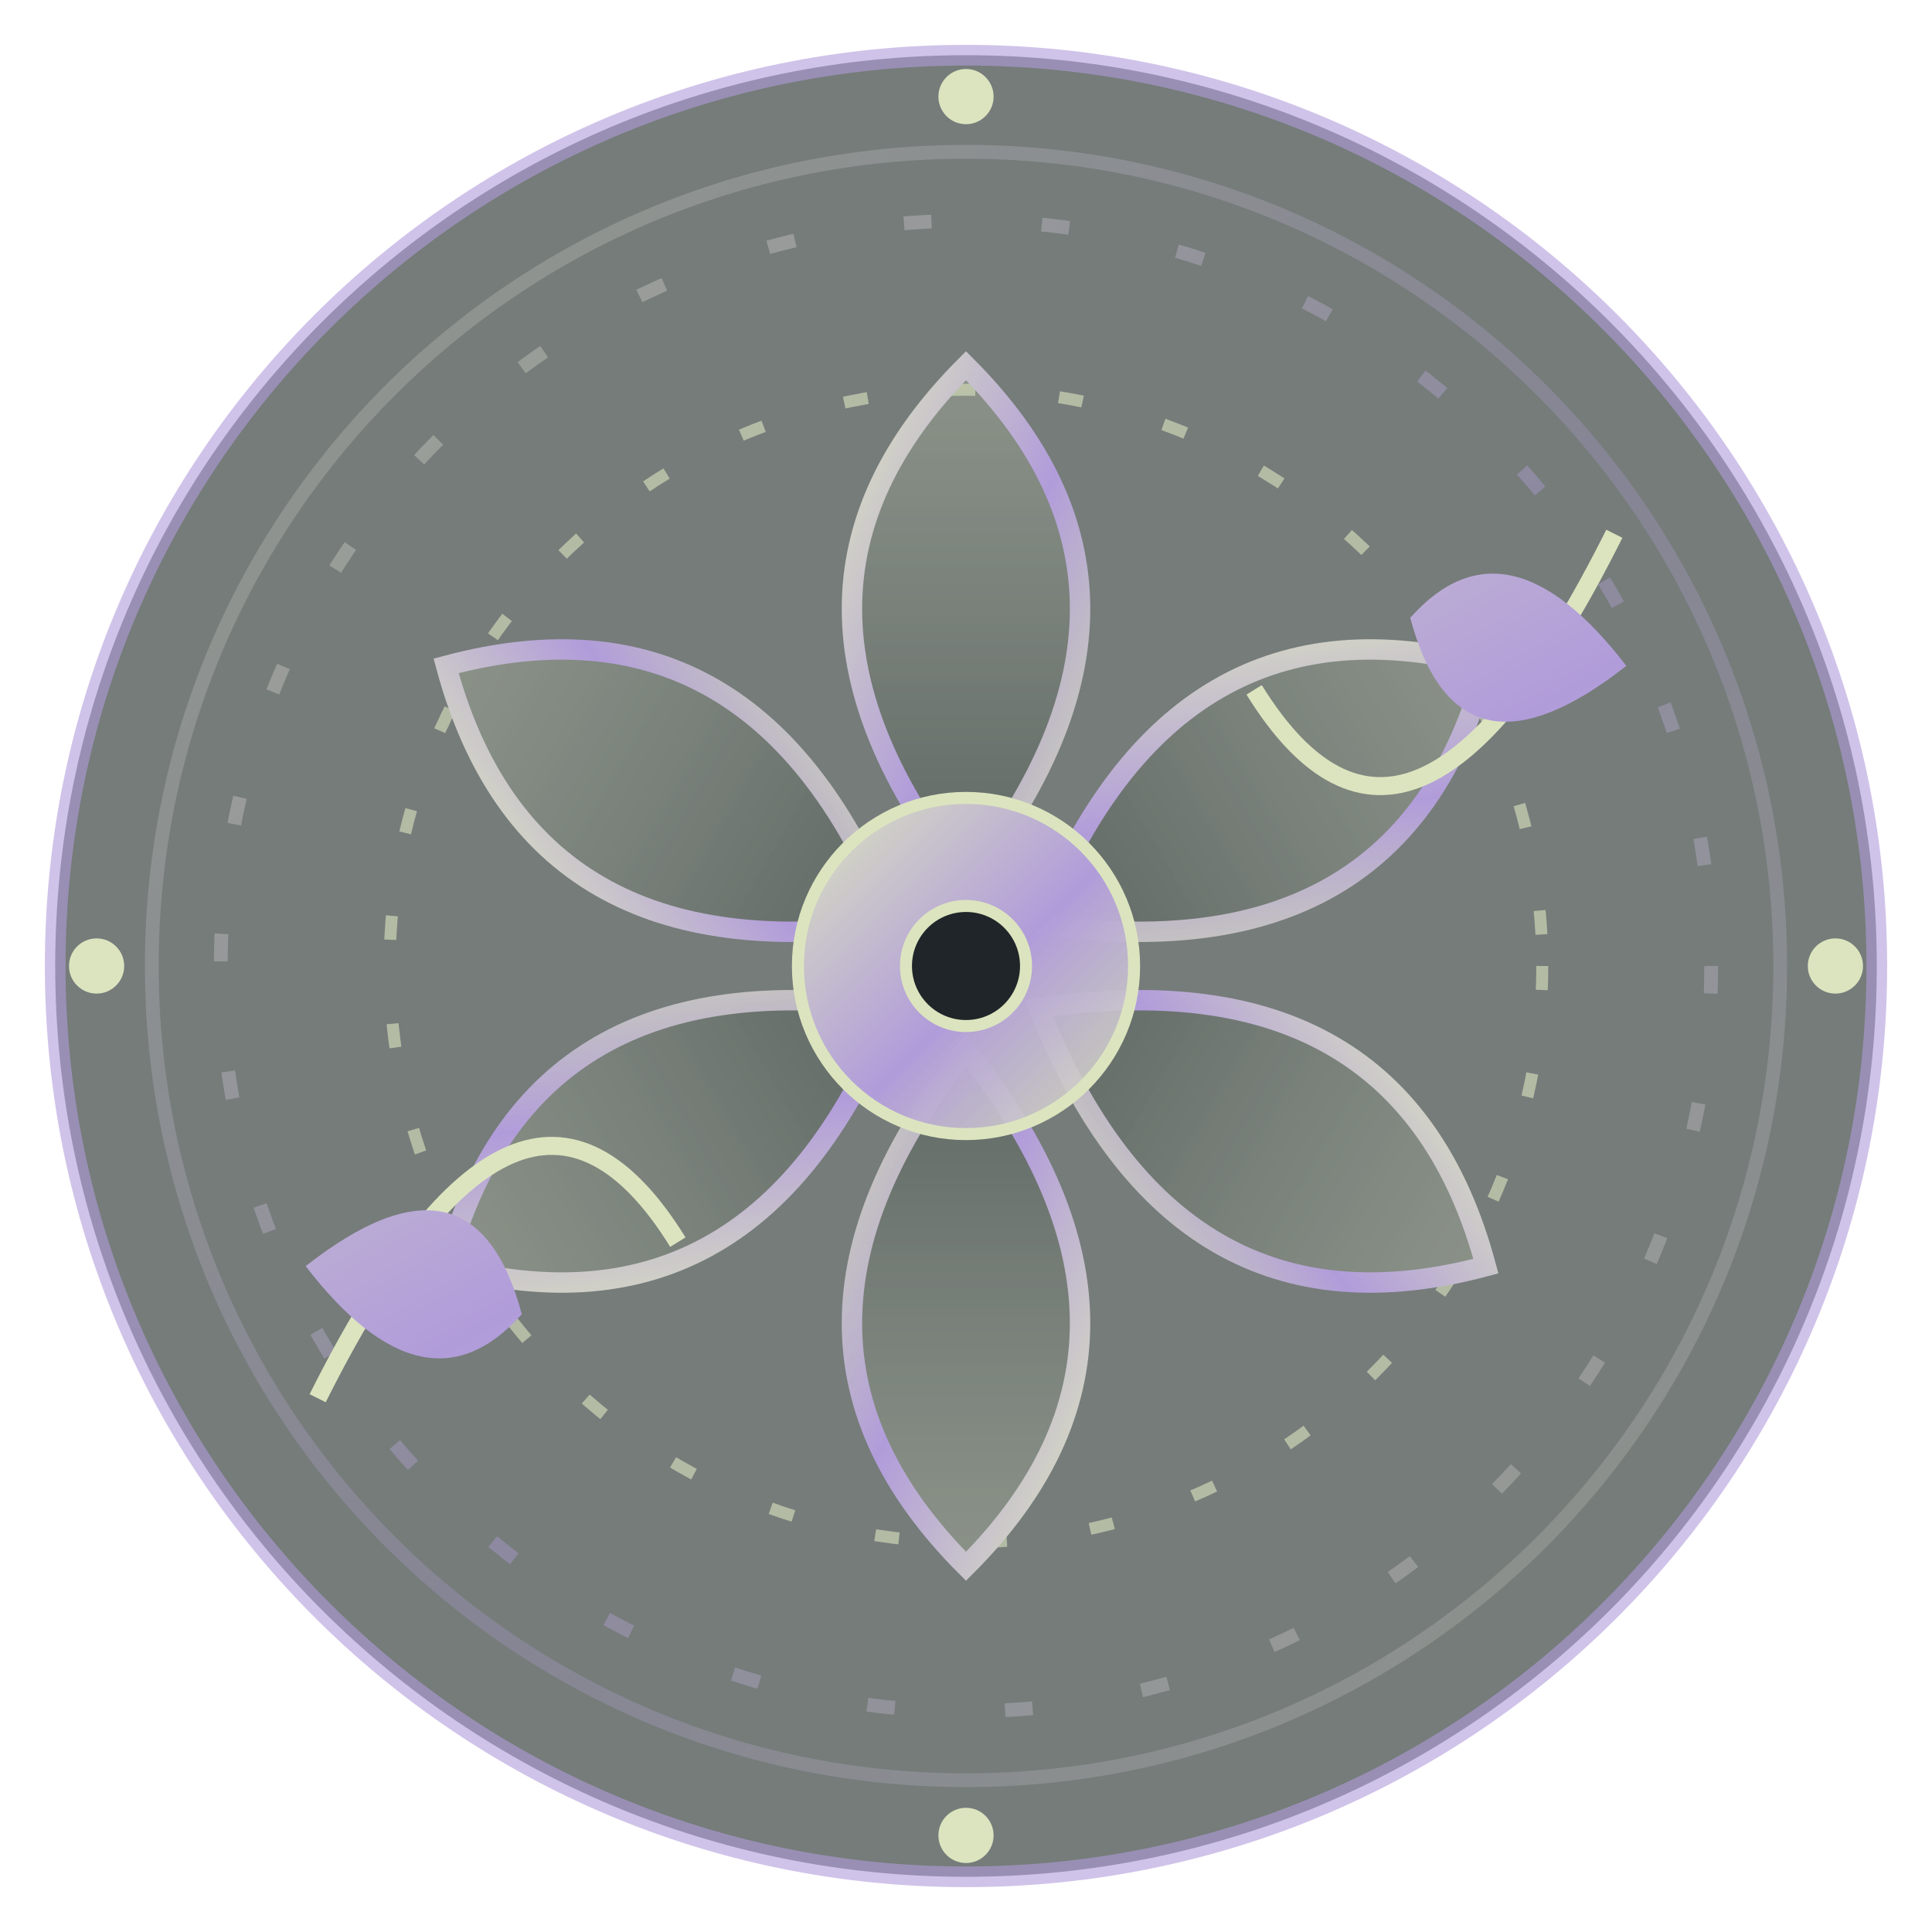
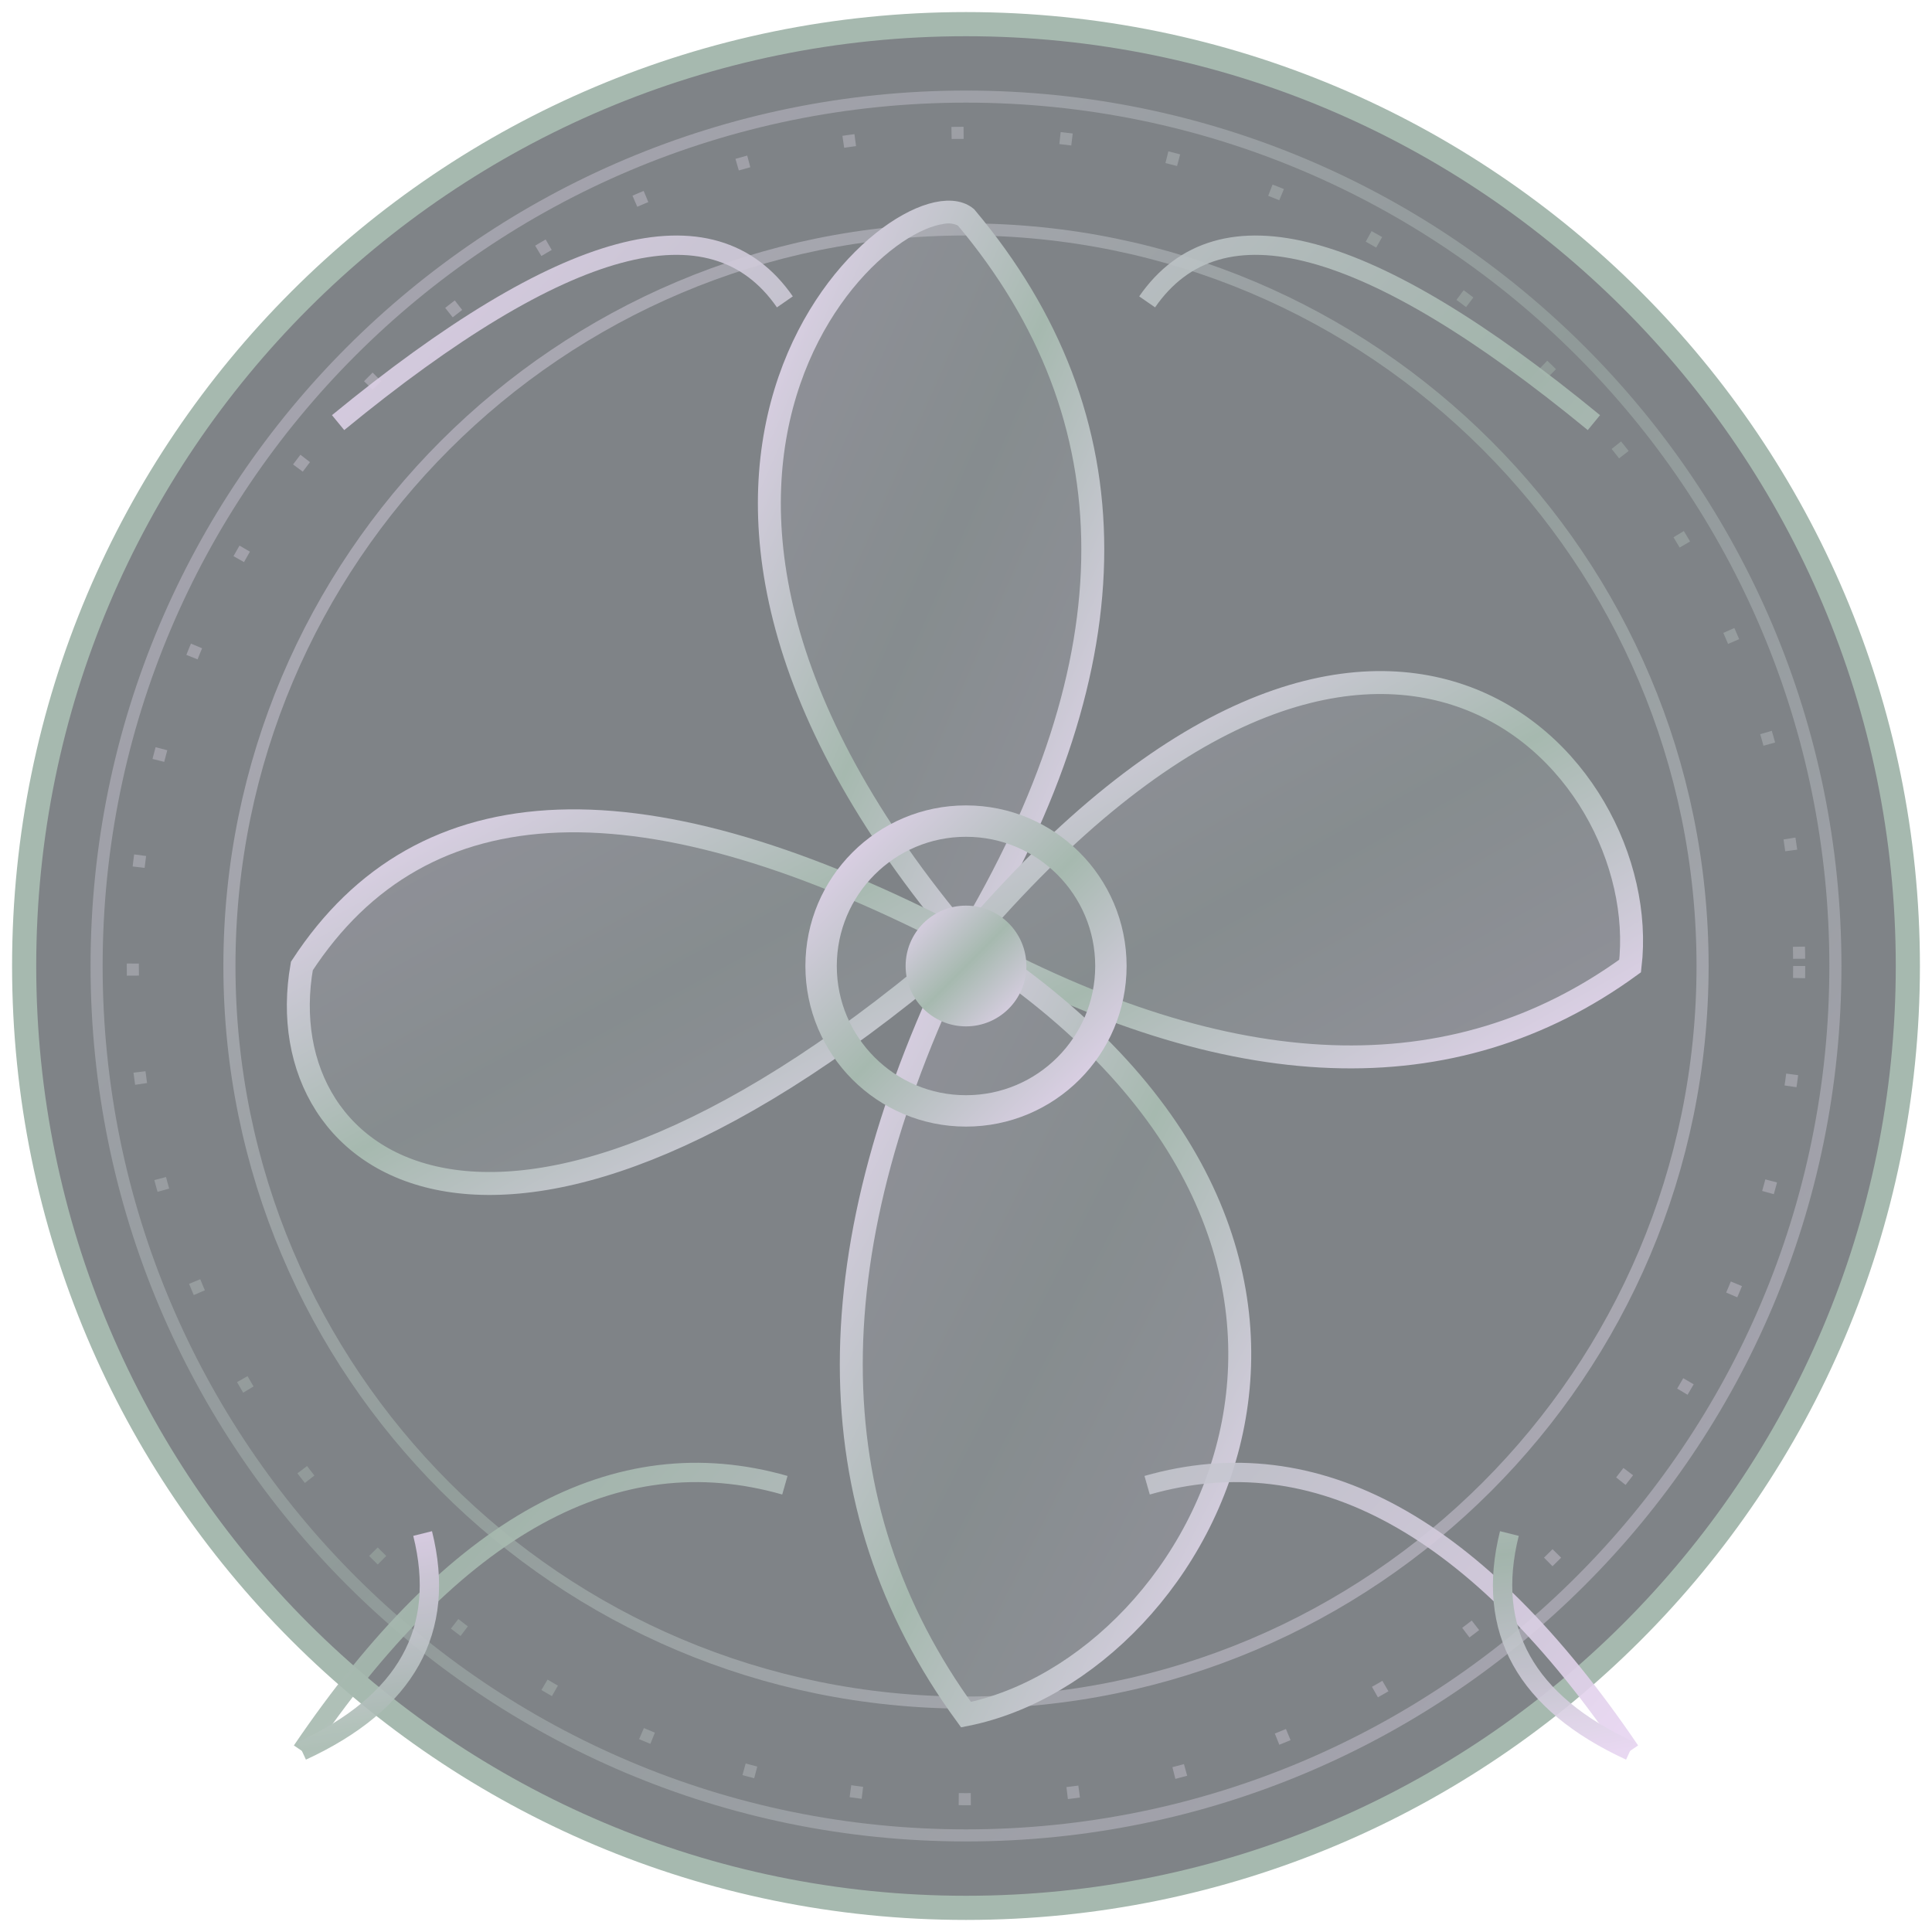
- <svg xmlns="http://www.w3.org/2000/svg" viewBox="0 0 140 140" fill="none">
+ <svg xmlns="http://www.w3.org/2000/svg" viewBox="0 0 160 160" fill="none" aria-hidden="true">
  <defs>
-     <linearGradient id="silver" x1="0" y1="0" x2="1" y2="1">
-       <stop stop-color="#dce4bf" />
-       <stop offset=".55" stop-color="#b19cda" />
-       <stop offset="1" stop-color="#dce4bf" stop-opacity=".85" />
+     <linearGradient id="metal" x1="0" y1="0" x2="1" y2="1">
+       <stop stop-color="#e6d4f0" />
+       <stop offset=".50" stop-color="#a6b9af" />
+       <stop offset="1" stop-color="#e6d4f0" />
    </linearGradient>
-     <radialGradient id="glow">
-       <stop stop-color="#b19cda" stop-opacity=".27" />
-       <stop offset="1" stop-color="#b19cda" stop-opacity="0" />
+     <radialGradient id="shine">
+       <stop stop-color="#a6b9af" stop-opacity=".36" />
+       <stop offset="1" stop-color="#a6b9af" stop-opacity="0" />
    </radialGradient>
-     <linearGradient id="veil" x1="0" y1="0" x2="0" y2="1">
-       <stop stop-color="#dce4bf" stop-opacity=".21" />
-       <stop offset="1" stop-color="#25312d" stop-opacity=".28" />
+     <linearGradient id="fade" x1="0" x2="1">
+       <stop stop-color="white" stop-opacity="0" />
+       <stop offset=".33" stop-color="white" stop-opacity=".05" />
+       <stop offset=".62" stop-color="white" stop-opacity=".9" />
+       <stop offset="1" stop-color="white" />
    </linearGradient>
-     <linearGradient id="fog">
-       <stop stop-color="#fff" stop-opacity="0" />
-       <stop offset=".27" stop-color="#fff" stop-opacity=".18" />
-       <stop offset=".68" stop-color="#fff" stop-opacity=".9" />
-       <stop offset="1" stop-color="#fff" />
-     </linearGradient>
-     <mask id="fogmask">
-       <rect width="860" height="300" fill="url(#fog)" />
+     <mask id="f">
+       <rect width="860" height="300" fill="url(#fade)" />
    </mask>
  </defs>
-   <circle cx="70" cy="70" r="66" fill="#25312d" fill-opacity=".63" stroke="#b19cda" stroke-opacity=".6" stroke-width="1.5" />
-   <circle cx="70" cy="70" r="59" stroke="url(#silver)" stroke-opacity=".28" stroke-width="1" />
-   <circle cx="70" cy="70" r="54" stroke="url(#silver)" stroke-opacity=".4" stroke-dasharray="2 8" />
-   <g transform="translate(70 70) scale(.87)" color="#dce4bf">
-     <circle r="48" stroke="currentColor" stroke-width="1" stroke-dasharray="2 7" fill="none" opacity=".6" />
-     <g fill="url(#veil)" stroke="url(#silver)" stroke-width="1.7">
-       <path id="petal" d="M0-7Q-19-31 0-50Q19-31 0-7Z" />
-       <use href="#petal" transform="rotate(60)" />
-       <use href="#petal" transform="rotate(120)" />
-       <use href="#petal" transform="rotate(180)" />
-       <use href="#petal" transform="rotate(240)" />
-       <use href="#petal" transform="rotate(300)" />
+   <circle cx="80" cy="80" r="78" fill="#171d25" fill-opacity=".55" stroke="#a6b9af" stroke-width="2" />
+   <circle cx="80" cy="80" r="72" stroke="url(#metal)" opacity=".44" />
+   <circle cx="80" cy="80" r="69" stroke="url(#metal)" stroke-dasharray="1 8" opacity=".42" />
+   <g>
+     <circle cx="80" cy="80" r="61" stroke="url(#metal)" opacity=".5" />
+     <g fill="url(#metal)" fill-opacity=".18" stroke="url(#metal)" stroke-width="1.9">
+       <path d="M80 78C46 38 75 14 80 18Q101 43 80 78Z" />
+       <path d="M80 78C114 38 137 63 135 80Q113 96 80 78Z" />
+       <path d="M80 78C119 103 100 138 80 142Q61 116 80 78Z" />
+       <path d="M80 78C42 111 22 97 25 80Q40 57 80 78Z" />
    </g>
-     <circle r="14" fill="url(#silver)" stroke="currentColor" />
-     <circle r="5" fill="#1f2528" stroke="currentColor" />
-     <path d="M-54 36Q-37 2-24 23M54-36Q37-2 24-23" fill="none" stroke="currentColor" stroke-width="1.5" />
-     <path d="M-55 25Q-41 14-37 29Q-45 38-55 25ZM55-25Q41-14 37-29Q45-38 55-25Z" fill="url(#silver)" />
-   </g>
-   <g fill="#dce4bf">
-     <circle cx="70" cy="7" r="2" />
-     <circle cx="133" cy="70" r="2" />
-     <circle cx="70" cy="133" r="2" />
-     <circle cx="7" cy="70" r="2" />
+     <circle cx="80" cy="80" r="12" stroke="url(#metal)" stroke-width="2.6" />
+     <circle cx="80" cy="80" r="5" fill="url(#metal)" />
+     <g stroke="url(#metal)" fill="none" opacity=".9" stroke-width="1.6">
+       <path d="M25 145q19-28 40-22M135 145q-19-28-40-22M28 35q28-23 37-10M132 35q-28-23-37-10" />
+       <path d="M25 145q13-6 10-18M135 145q-13-6-10-18" />
+     </g>
  </g>
</svg>
